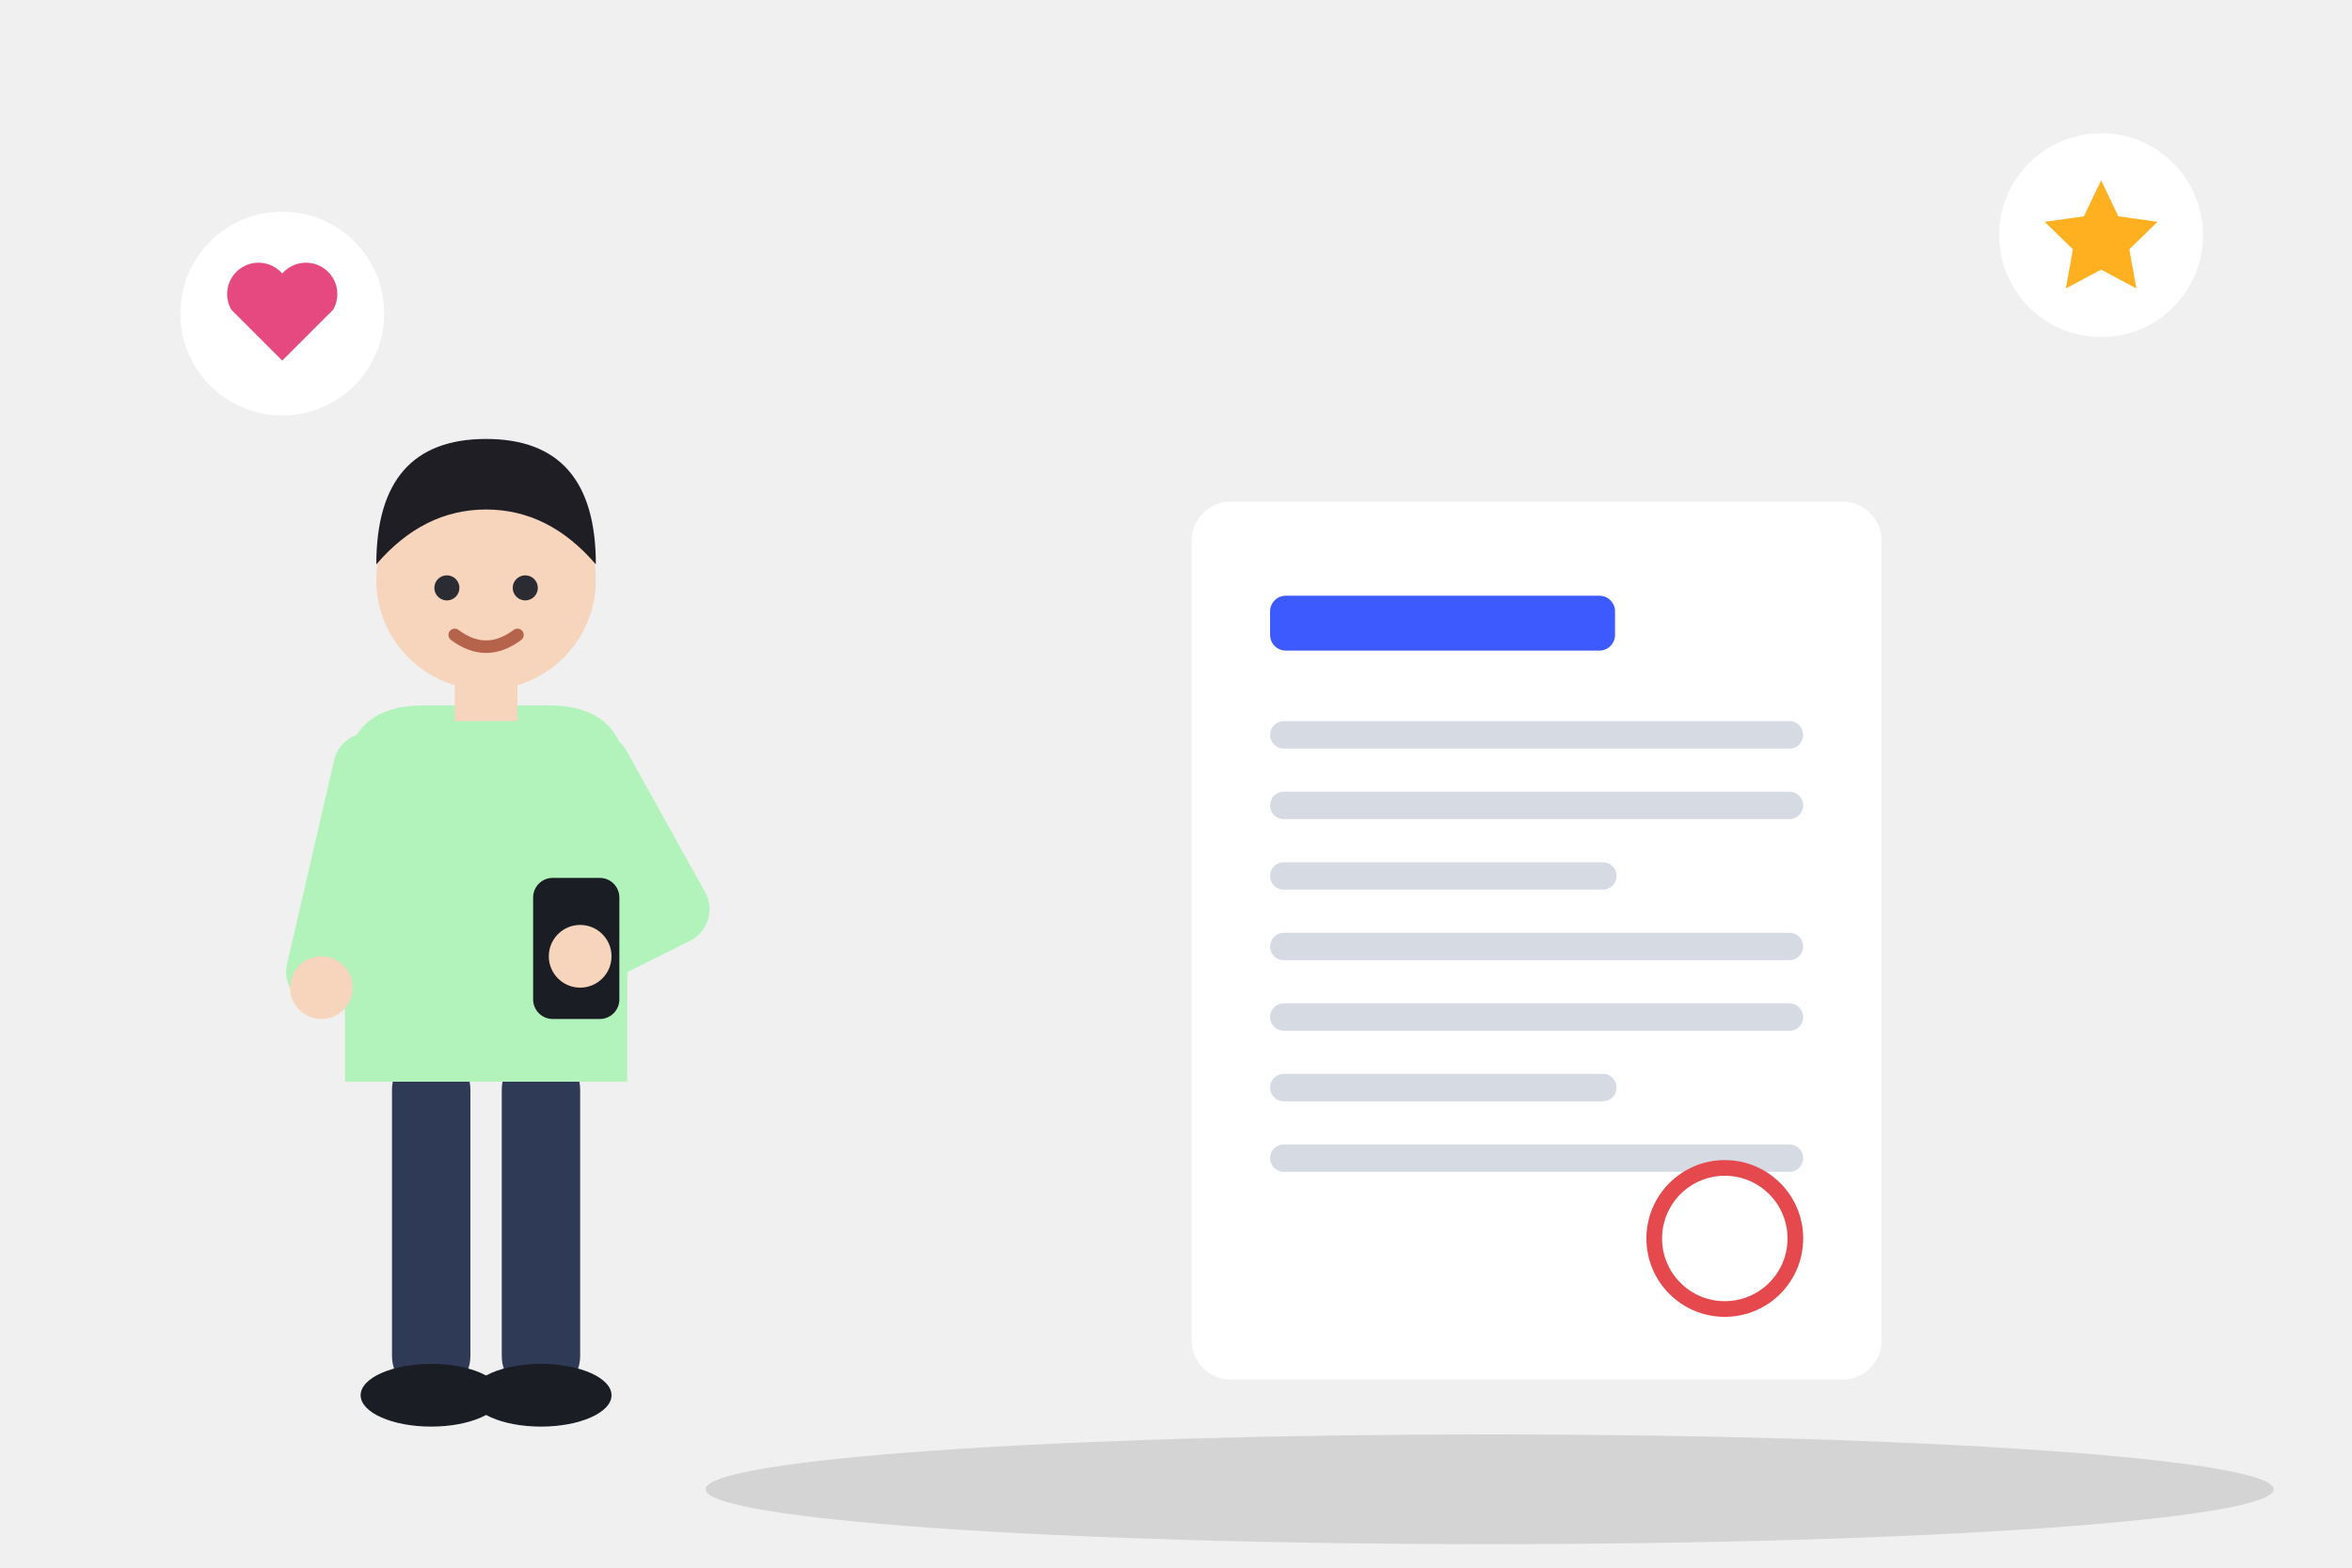
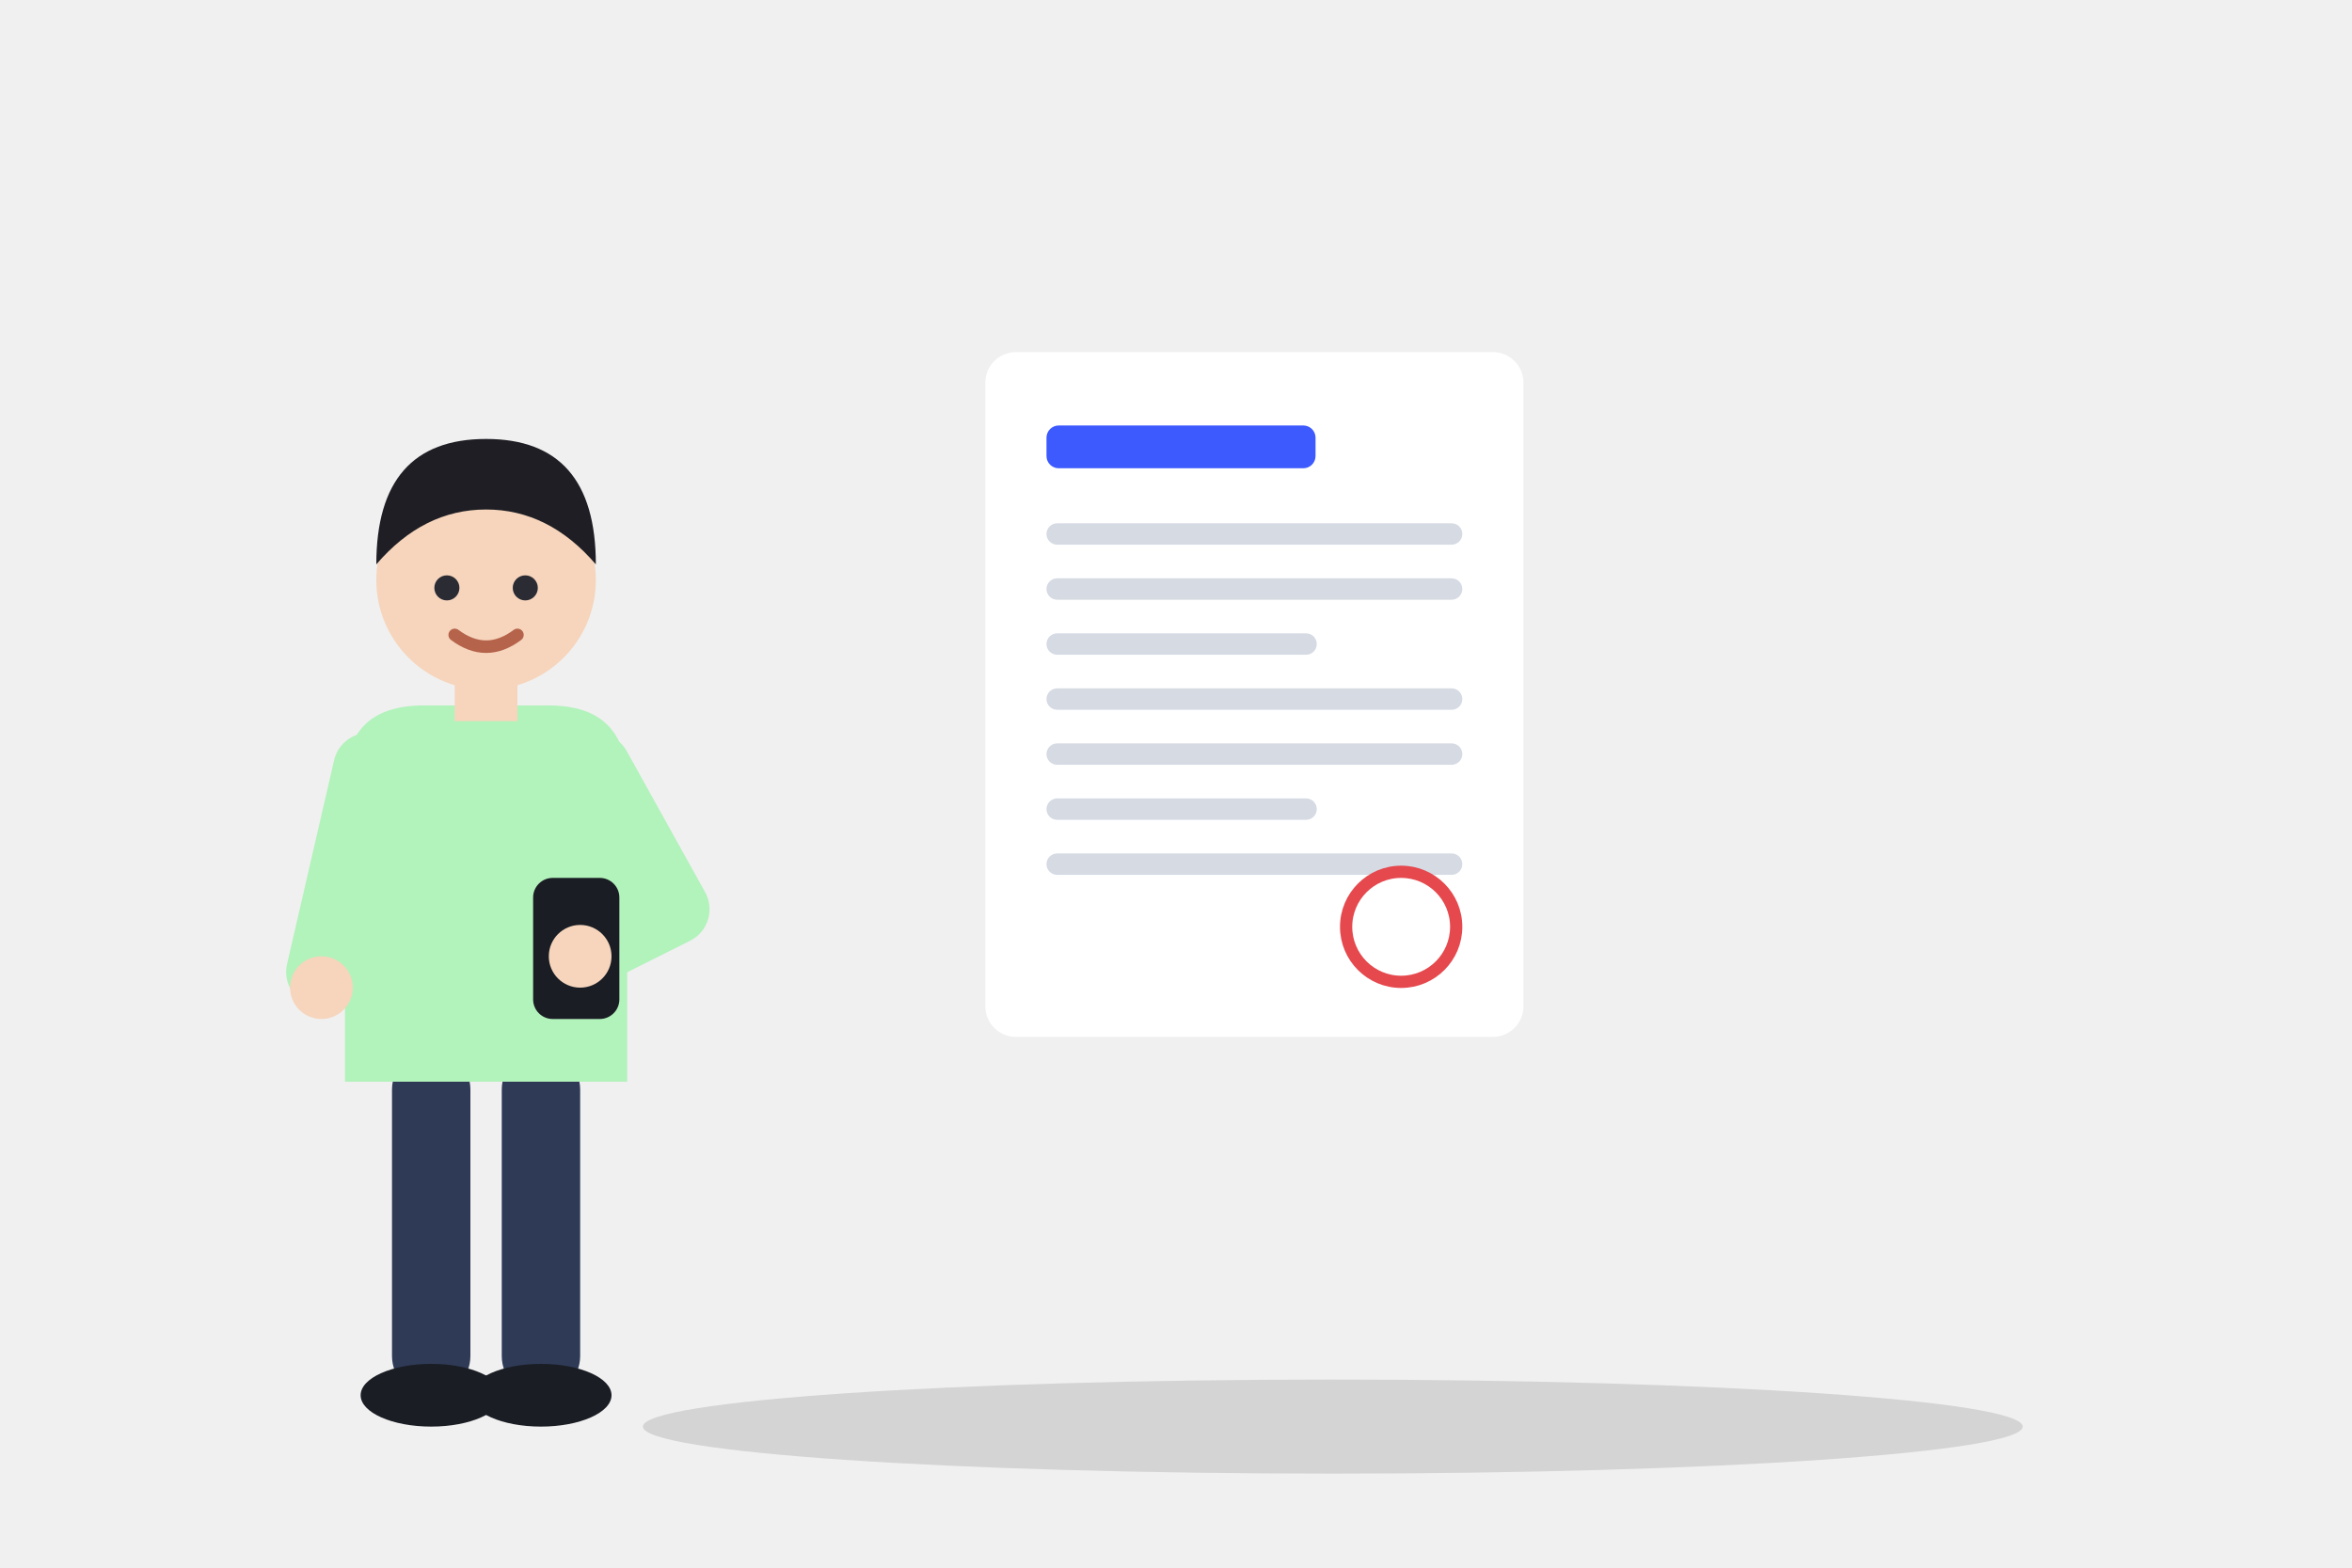
<svg xmlns="http://www.w3.org/2000/svg" viewBox="0 0 300 200" width="300" height="200">
-   <ellipse cx="190" cy="190" rx="100" ry="7" fill="#000" opacity=".12" />
-   <g transform="translate(96 50)">
+   <ellipse cx="170" cy="182" rx="88" ry="6" fill="#000" opacity=".12" />
+   <g transform="translate(82 34) scale(.78)">
    <g>
      <rect x="56" y="14" width="88" height="112" rx="5" fill="#fff" />
      <rect x="66" y="26" width="44" height="7" rx="2" fill="#3D5AFE" />
      <rect x="66" y="42" width="68" height="3.5" rx="1.75" fill="#D5DAE3" />
      <rect x="66" y="51" width="68" height="3.5" rx="1.75" fill="#D5DAE3" />
      <rect x="66" y="60" width="44.2" height="3.5" rx="1.75" fill="#D5DAE3" />
      <rect x="66" y="69" width="68" height="3.5" rx="1.75" fill="#D5DAE3" />
      <rect x="66" y="78" width="68" height="3.5" rx="1.75" fill="#D5DAE3" />
      <rect x="66" y="87" width="44.2" height="3.5" rx="1.75" fill="#D5DAE3" />
      <rect x="66" y="96" width="68" height="3.5" rx="1.75" fill="#D5DAE3" />
      <circle cx="124" cy="108" r="9" fill="none" stroke="#E5484D" stroke-width="2" />
    </g>
  </g>
  <rect x="50" y="134" width="10" height="44" rx="5" fill="#2F3A56" />
  <rect x="64" y="134" width="10" height="44" rx="5" fill="#2F3A56" />
  <ellipse cx="55" cy="178" rx="9" ry="4" fill="#1A1D24" />
  <ellipse cx="69" cy="178" rx="9" ry="4" fill="#1A1D24" />
  <path d="M44 100q0-10 10-10h16q10 0 10 10v38h-36z" fill="#B2F2BB" />
  <rect x="58" y="84" width="8" height="8" fill="#F6D5BC" />
  <circle cx="62" cy="74" r="14" fill="#F6D5BC" />
  <path d="M48 72q0-16 14-16t14 16q-6-7-14-7t-14 7z" fill="#1E1E24" />
  <circle cx="57" cy="75" r="1.6" fill="#2B2B33" />
  <circle cx="67" cy="75" r="1.6" fill="#2B2B33" />
  <path d="M58 81q4 3 8 0" fill="none" stroke="#B5634B" stroke-width="1.6" stroke-linecap="round" />
  <path d="M76 98l10 18-12 6" fill="none" stroke="#B2F2BB" stroke-width="9" stroke-linecap="round" stroke-linejoin="round" />
  <rect x="68" y="112" width="11" height="18" rx="2.5" fill="#1A1D24" />
  <circle cx="74" cy="122" r="4" fill="#F6D5BC" />
  <path d="M47 98l-6 26" stroke="#B2F2BB" stroke-width="9" stroke-linecap="round" />
  <circle cx="41" cy="126" r="4" fill="#F6D5BC" />
-   <circle cx="36" cy="40" r="13" fill="#fff" />
-   <path d="M36 46l-6.5-6.5a4 4 0 0 1 6.5-4.6 4 4 0 0 1 6.5 4.6z" fill="#E64980" />
-   <circle cx="268" cy="30" r="13" fill="#fff" />
-   <path d="M268 23l2.2 4.6 5 .7-3.6 3.5.9 5-4.5-2.4-4.5 2.4.9-5-3.6-3.5 5-.7z" fill="#FFB020" />
</svg>
